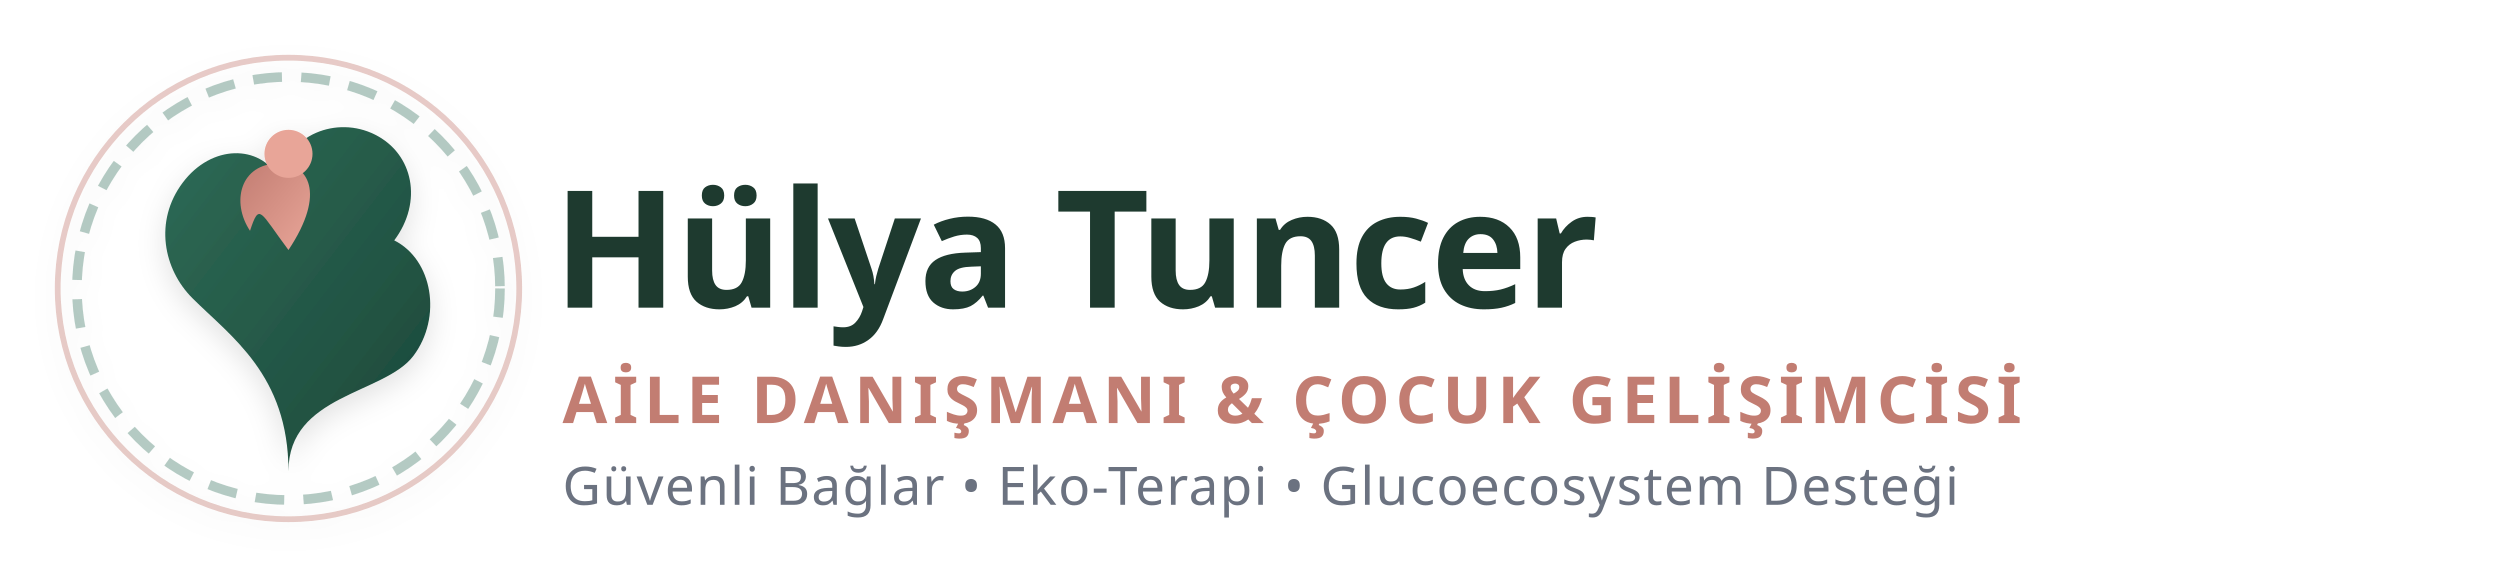
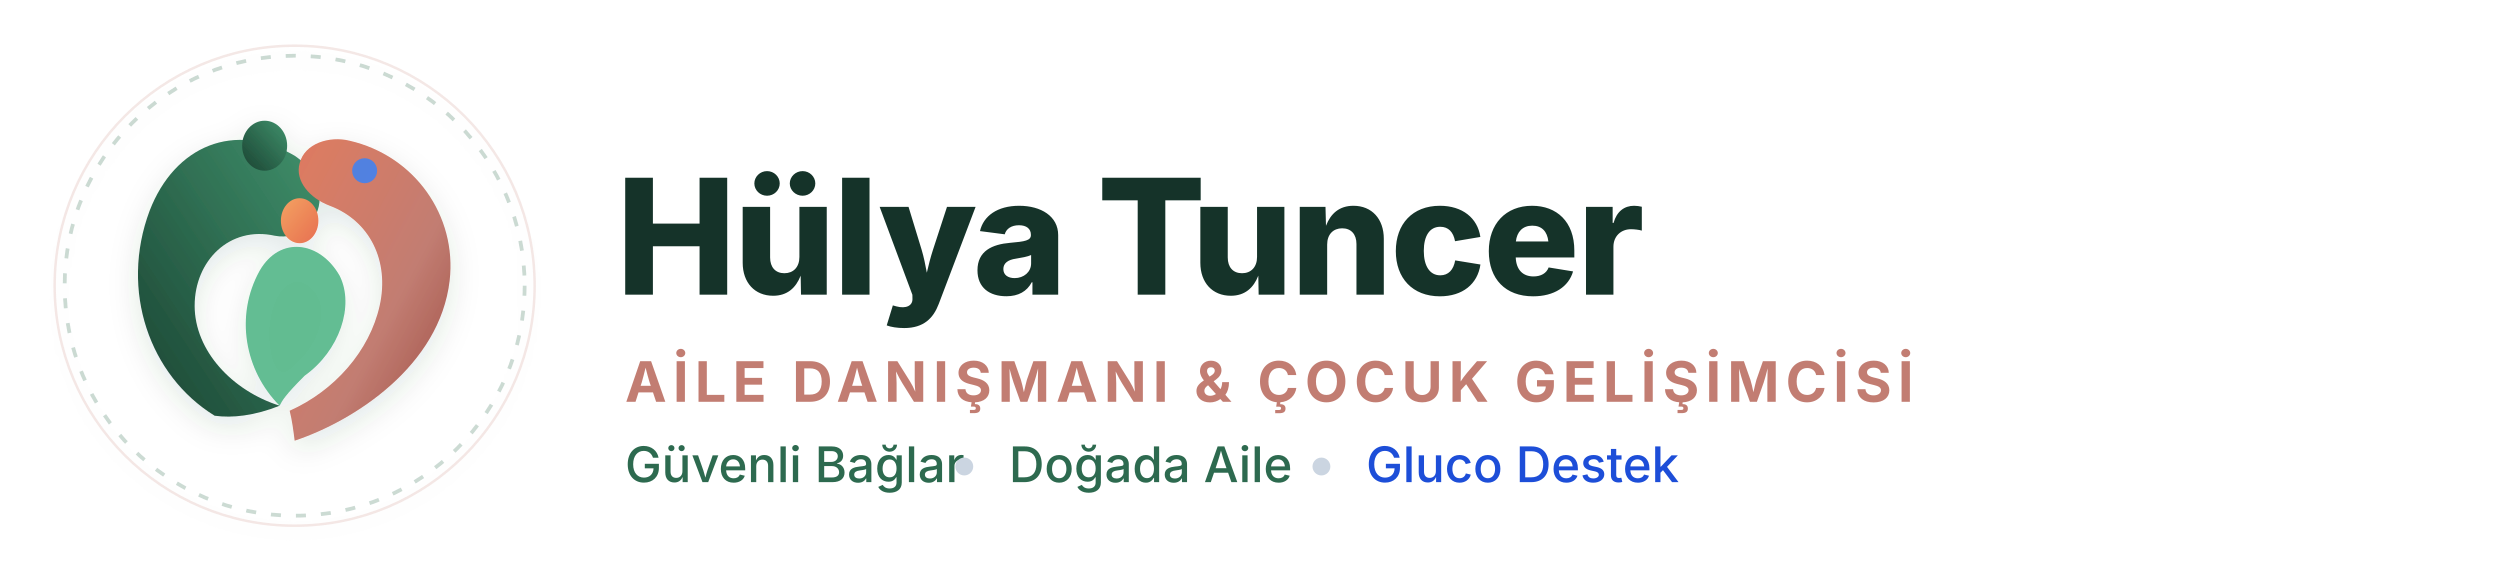
- <svg xmlns="http://www.w3.org/2000/svg" viewBox="0 0 520 120" width="100%" height="100%" fill="none">
+ <svg xmlns="http://www.w3.org/2000/svg" viewBox="0 0 560 130" width="100%" height="100%" fill="none">
  <defs>
-     <linearGradient id="primaryGrad" x1="0%" y1="0%" x2="100%" y2="100%">
-       <stop offset="0%" stop-color="#2E6B56" />
-       <stop offset="100%" stop-color="#1B4739" />
+     <linearGradient id="univSageGrad" x1="0%" y1="100%" x2="100%" y2="0%">
+       <stop offset="0%" stop-color="#1B4332" />
+       <stop offset="50%" stop-color="#2D6A4F" />
+       <stop offset="100%" stop-color="#40916C" />
    </linearGradient>
-     <linearGradient id="warmGrad" x1="0%" y1="0%" x2="100%" y2="100%">
-       <stop offset="0%" stop-color="#C27D72" />
-       <stop offset="100%" stop-color="#E8A598" />
+     <linearGradient id="univWarmGrad" x1="0%" y1="0%" x2="100%" y2="100%">
+       <stop offset="0%" stop-color="#E07A5F" />
+       <stop offset="60%" stop-color="#C27D72" />
+       <stop offset="100%" stop-color="#9B4B42" />
    </linearGradient>
-     <filter id="subtleShadow" x="-10%" y="-10%" width="120%" height="120%">
-       <feDropShadow dx="0" dy="2" stdDeviation="3" flood-opacity="0.12" />
+     <linearGradient id="univGoldGrad" x1="0%" y1="0%" x2="100%" y2="100%">
+       <stop offset="0%" stop-color="#F4A261" />
+       <stop offset="100%" stop-color="#E76F51" />
+     </linearGradient>
+     <filter id="univShadow" x="-15%" y="-15%" width="130%" height="130%">
+       <feDropShadow dx="0" dy="4" stdDeviation="6" flood-color="#1B4332" flood-opacity="0.12" />
    </filter>
  </defs>
-   <g transform="translate(10, 10)" filter="url(#subtleShadow)">
-     <path d="M50 88 C50 68 38 60 30 52 C24 46 22 36 28 28 C34 20 44 20 48 27 C50 18 60 14 68 18 C76 22 78 32 72 40 C80 44 82 56 76 64 C70 72 50 72 50 88 Z" fill="url(#primaryGrad)" />
-     <path d="M42 38 C38 32 40 24 48 24 C54 24 58 30 50 42 C44 34 44 32 42 38 Z" fill="url(#warmGrad)" />
-     <circle cx="50" cy="22" r="5" fill="#E8A598" />
-     <circle cx="50" cy="50" r="44" stroke="#2E6B56" stroke-width="2" stroke-dasharray="6 4" opacity="0.35" />
-     <circle cx="50" cy="50" r="48" stroke="#C27D72" stroke-width="1.2" opacity="0.4" />
+   <g transform="translate(10, 8) scale(0.56)" filter="url(#univShadow)">
+     <circle cx="100" cy="100" r="92" stroke="#2D6A4F" stroke-width="1.5" stroke-dasharray="4 6" opacity="0.25" />
+     <circle cx="100" cy="100" r="96" stroke="#C27D72" stroke-width="1" opacity="0.18" />
+     <path d="M 68 152              C 42 136, 30 102, 42 70              C 52 44, 76 34, 100 48              C 106 52, 110 58, 110 65              C 110 74, 102 82, 92 80              C 74 76, 60 90, 60 108              C 60 126, 75 142, 94 148              C 84 152, 75 153, 68 152 Z" fill="url(#univSageGrad)" />
+     <path d="M 100 162              C 124 154, 158 132, 162 98              C 165 72, 148 48, 122 42              C 114 40, 104 43, 102 51              C 100 58, 106 65, 114 68              C 130 74, 138 90, 134 108              C 130 126, 116 142, 98 150              C 99 154, 99.5 158, 100 162 Z" fill="url(#univWarmGrad)" />
+     <path d="M 94 148              C 80 134, 76 112, 86 94              C 94 80, 110 82, 118 96              C 124 108, 118 126, 104 136              C 96 144, 95 146, 94 148 Z" fill="#52B788" opacity="0.9" />
+     <ellipse cx="102" cy="74" rx="7.5" ry="9" fill="url(#univGoldGrad)" />
+     <ellipse cx="88" cy="44" rx="9" ry="10" fill="url(#univSageGrad)" />
+     <circle cx="128" cy="54" r="5" fill="#3B82F6" opacity="0.85" />
  </g>
-   <g transform="translate(115, 20)">
-     <text x="0" y="44" font-family="'Plus Jakarta Sans', 'Segoe UI', system-ui, -apple-system, sans-serif" font-size="34" font-weight="700" fill="#1E3A2F" letter-spacing="-0.5">
+   <g transform="translate(138, 22)">
+     <text x="0" y="44" font-family="'Plus Jakarta Sans', 'Playfair Display', Georgia, system-ui, -apple-system, sans-serif" font-size="36" font-weight="800" fill="#153329" letter-spacing="-0.6">
      Hülya Tuncer
    </text>
-     <text x="2" y="68" font-family="'Plus Jakarta Sans', 'Segoe UI', system-ui, -apple-system, sans-serif" font-size="13.5" font-weight="600" fill="#C27D72" letter-spacing="1.2">
+     <text x="2" y="68" font-family="'Plus Jakarta Sans', system-ui, -apple-system, sans-serif" font-size="12.5" font-weight="700" fill="#C27D72" letter-spacing="1.4">
      AİLE DANIŞMANI &amp; ÇOCUK GELİŞİMCİSİ
    </text>
-     <text x="2" y="85" font-family="'Plus Jakarta Sans', 'Segoe UI', system-ui, -apple-system, sans-serif" font-size="11" font-weight="400" fill="#6B7280" letter-spacing="0.3">
-       Güvenli Bağlar • Eko-Terapi • Glucoecosystem Desteği
-     </text>
+     <g transform="translate(2, 86)" font-family="'Plus Jakarta Sans', system-ui, -apple-system, sans-serif" font-size="11" font-weight="500">
+       <text x="0" y="0" fill="#2D6A4F">Güvenli Bağlar</text>
+       <circle cx="76" cy="-3.5" r="2" fill="#CBD5E1" />
+       <text x="86" y="0" fill="#2D6A4F">Doğada Aile</text>
+       <circle cx="156" cy="-3.5" r="2" fill="#CBD5E1" />
+       <text x="166" y="0" fill="#1D4ED8">Gluco Destek</text>
+     </g>
  </g>
</svg>
